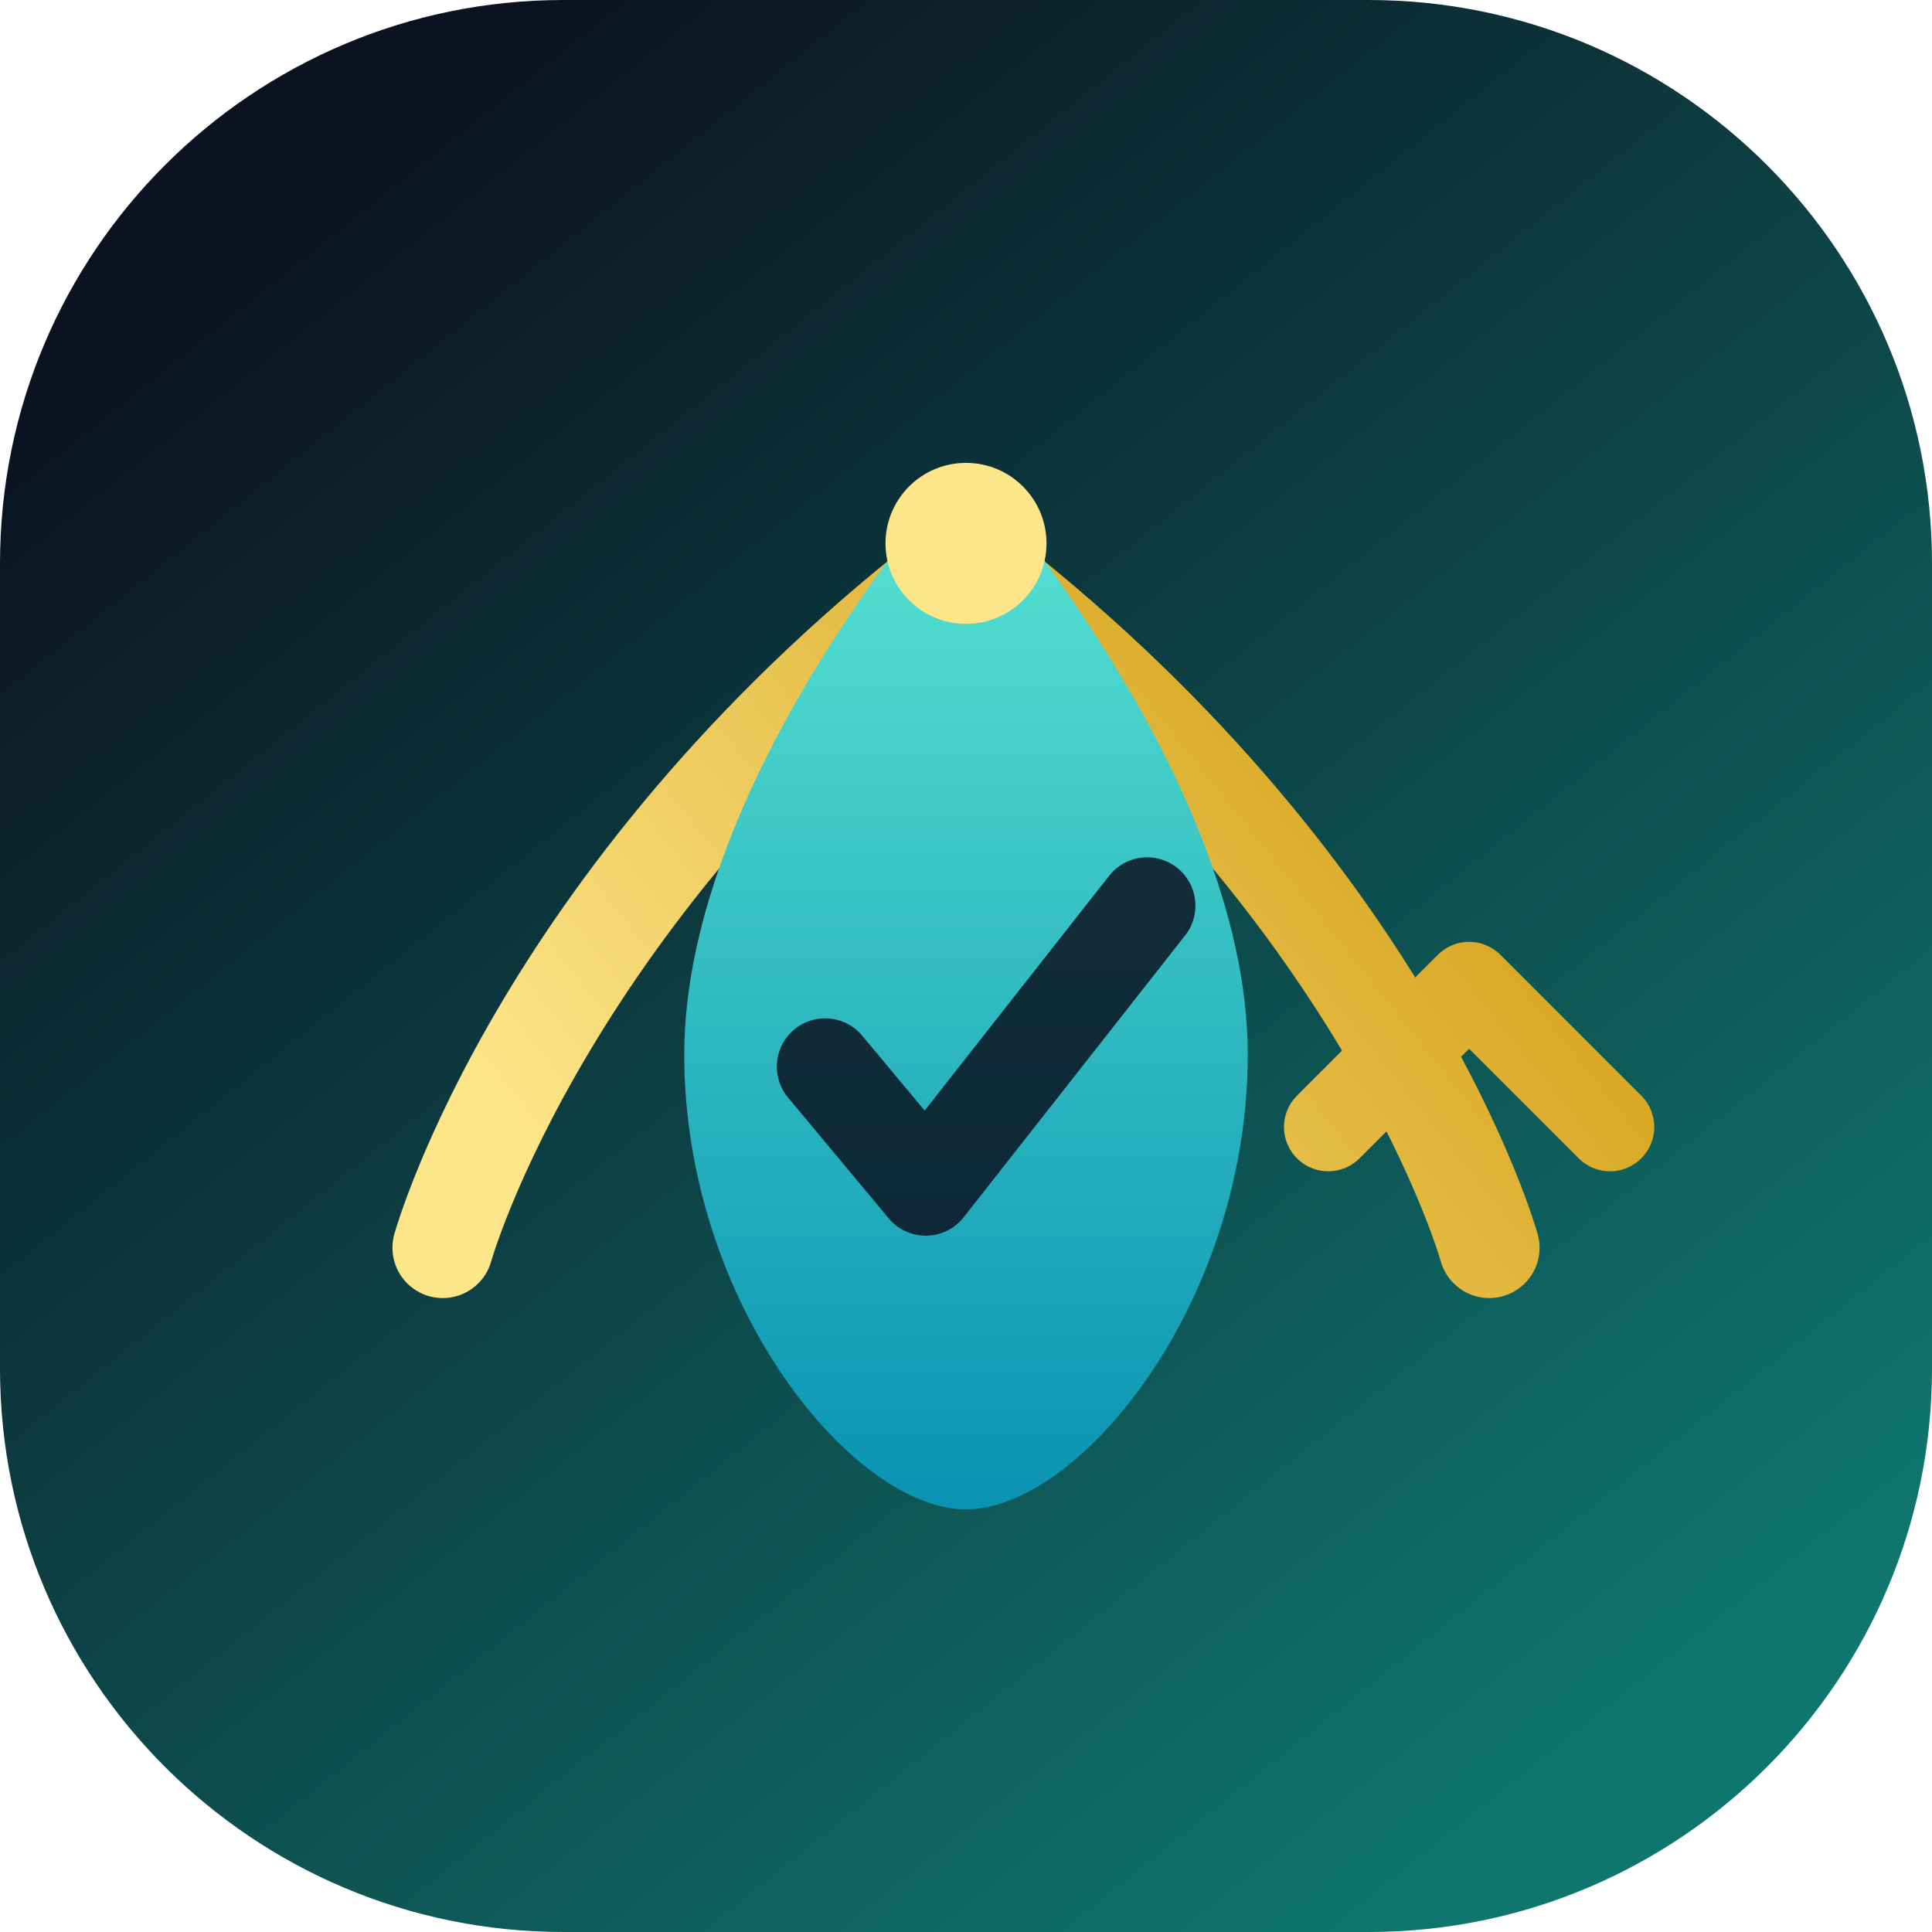
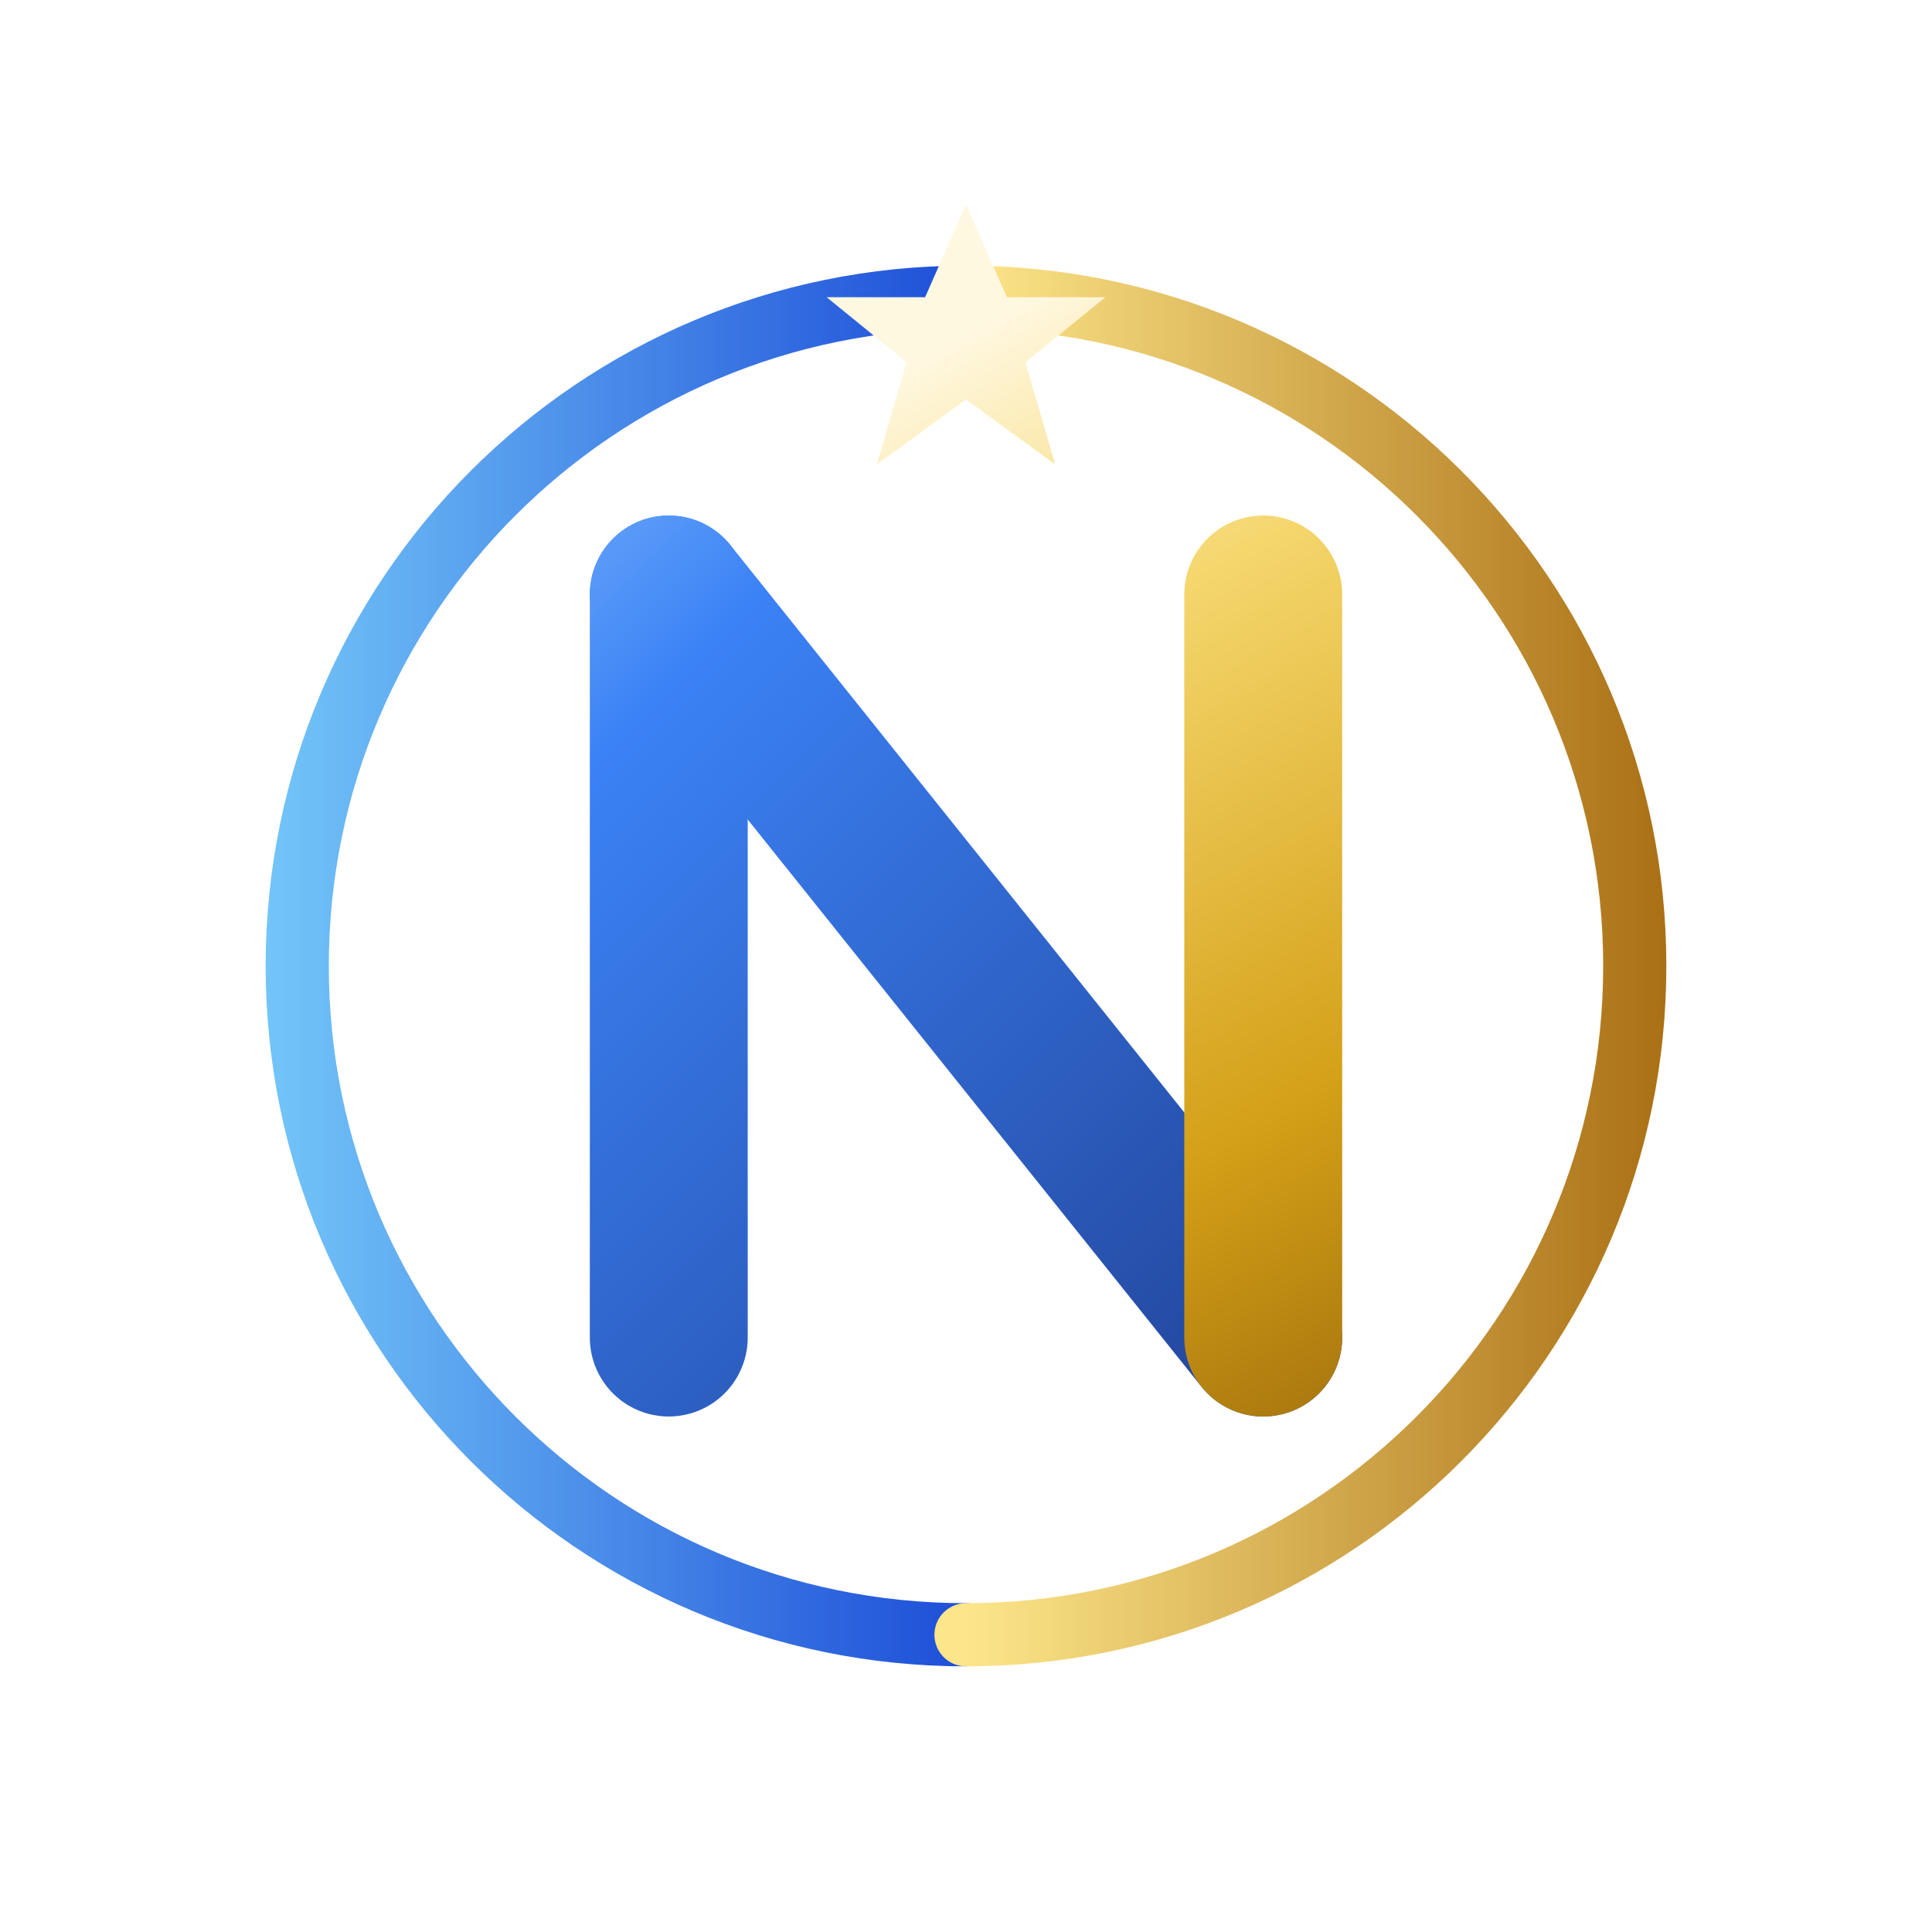
- <svg xmlns="http://www.w3.org/2000/svg" width="32" height="32" viewBox="0 0 48 48" fill="none">
+ <svg xmlns="http://www.w3.org/2000/svg" width="32" height="32" viewBox="0 0 104 104" fill="none">
  <defs>
-     <linearGradient id="bg" x1="8" y1="4" x2="40" y2="44" gradientUnits="userSpaceOnUse">
-       <stop stop-color="#0B1220" />
-       <stop offset="1" stop-color="#0F766E" />
+     <linearGradient id="i-blue" x1="14" y1="14" x2="78" y2="78" gradientUnits="userSpaceOnUse">
+       <stop stop-color="#BAE6FD" />
+       <stop offset="0.35" stop-color="#3B82F6" />
+       <stop offset="1" stop-color="#1E3A8A" />
    </linearGradient>
-     <linearGradient id="drop" x1="24" y1="10" x2="24" y2="38" gradientUnits="userSpaceOnUse">
-       <stop stop-color="#5EEAD4" />
-       <stop offset="1" stop-color="#0891B2" />
+     <linearGradient id="i-gold" x1="52" y1="18" x2="86" y2="78" gradientUnits="userSpaceOnUse">
+       <stop stop-color="#FFF8E1" />
+       <stop offset="0.25" stop-color="#F5D76E" />
+       <stop offset="0.65" stop-color="#D4A017" />
+       <stop offset="1" stop-color="#92600A" />
    </linearGradient>
-     <linearGradient id="arc" x1="14" y1="30" x2="34" y2="14" gradientUnits="userSpaceOnUse">
+     <linearGradient id="i-ring-b" x1="10" y1="52" x2="52" y2="52" gradientUnits="userSpaceOnUse">
+       <stop stop-color="#7DD3FC" />
+       <stop offset="1" stop-color="#1D4ED8" />
+     </linearGradient>
+     <linearGradient id="i-ring-g" x1="52" y1="52" x2="94" y2="52" gradientUnits="userSpaceOnUse">
      <stop stop-color="#FDE68A" />
-       <stop offset="1" stop-color="#D4A017" />
+       <stop offset="1" stop-color="#A16207" />
    </linearGradient>
  </defs>
-   <rect width="48" height="48" rx="14" fill="url(#bg)" />
-   <path d="M11 31C11 31 13.5 22 24 14C34.5 22 37 31 37 31" stroke="url(#arc)" stroke-width="2.5" stroke-linecap="round" fill="none" />
-   <path d="M33 28L36.5 24.5L40 28" stroke="url(#arc)" stroke-width="2.2" stroke-linecap="round" stroke-linejoin="round" fill="none" />
-   <path d="M24 11.5C24 11.5 31 19.2 31 26.2C31 32.4 26.8 37.5 24 37.5C21.2 37.5 17 32.4 17 26.2C17 19.2 24 11.5 24 11.5Z" fill="url(#drop)" />
-   <path d="M20.5 26.5L23 29.5L28.5 22.5" stroke="#0B1220" stroke-width="2.4" stroke-linecap="round" stroke-linejoin="round" fill="none" opacity="0.85" />
-   <circle cx="24" cy="13.5" r="2" fill="#FDE68A" />
+   <path d="M52 16 A36 36 0 0 0 52 88" stroke="url(#i-ring-b)" stroke-width="3.4" fill="none" stroke-linecap="round" />
+   <path d="M52 16 A36 36 0 0 1 52 88" stroke="url(#i-ring-g)" stroke-width="3.4" fill="none" stroke-linecap="round" />
+   <path d="M36 32 L36 72" stroke="url(#i-blue)" stroke-width="8.5" stroke-linecap="round" />
+   <path d="M36 32 L68 72" stroke="url(#i-blue)" stroke-width="8.5" stroke-linecap="round" />
+   <path d="M68 32 L68 72" stroke="url(#i-gold)" stroke-width="8.5" stroke-linecap="round" />
+   <path d="M52 11 L54.2 16 L59.5 16 L55.2 19.5 L56.8 25 L52 21.5 L47.2 25 L48.8 19.5 L44.5 16 L49.8 16 Z" fill="url(#i-gold)" />
</svg>
